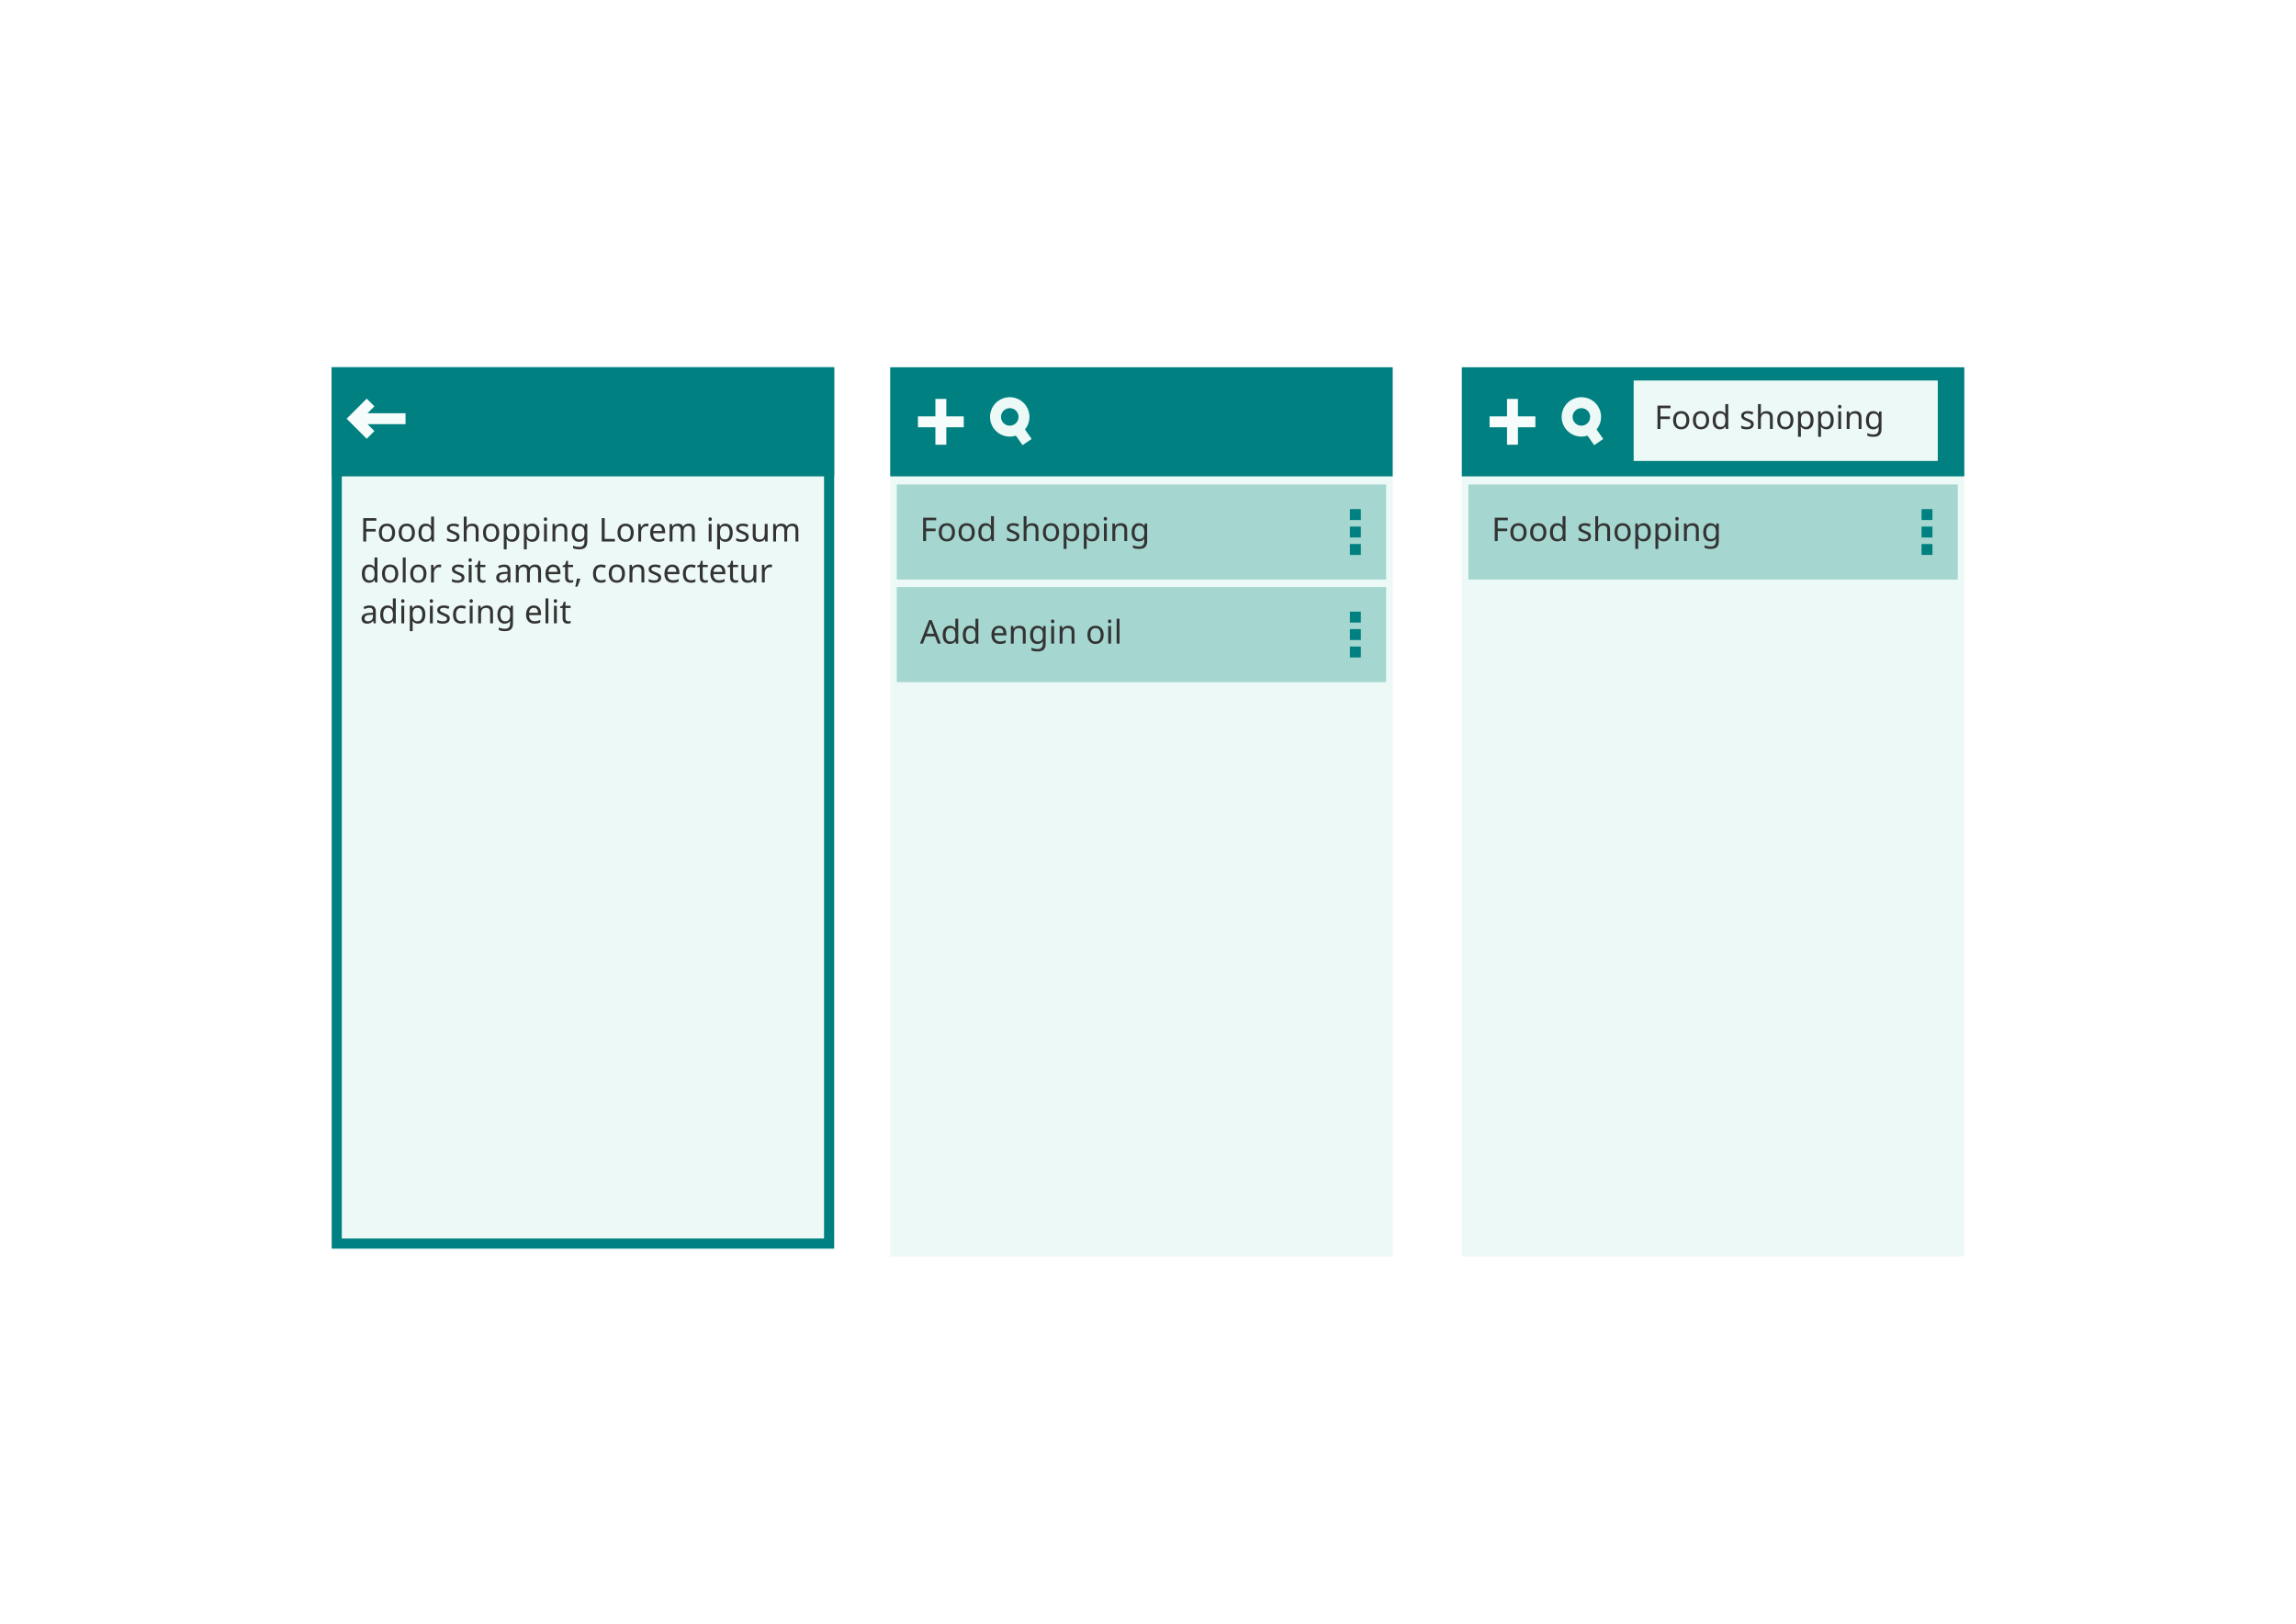
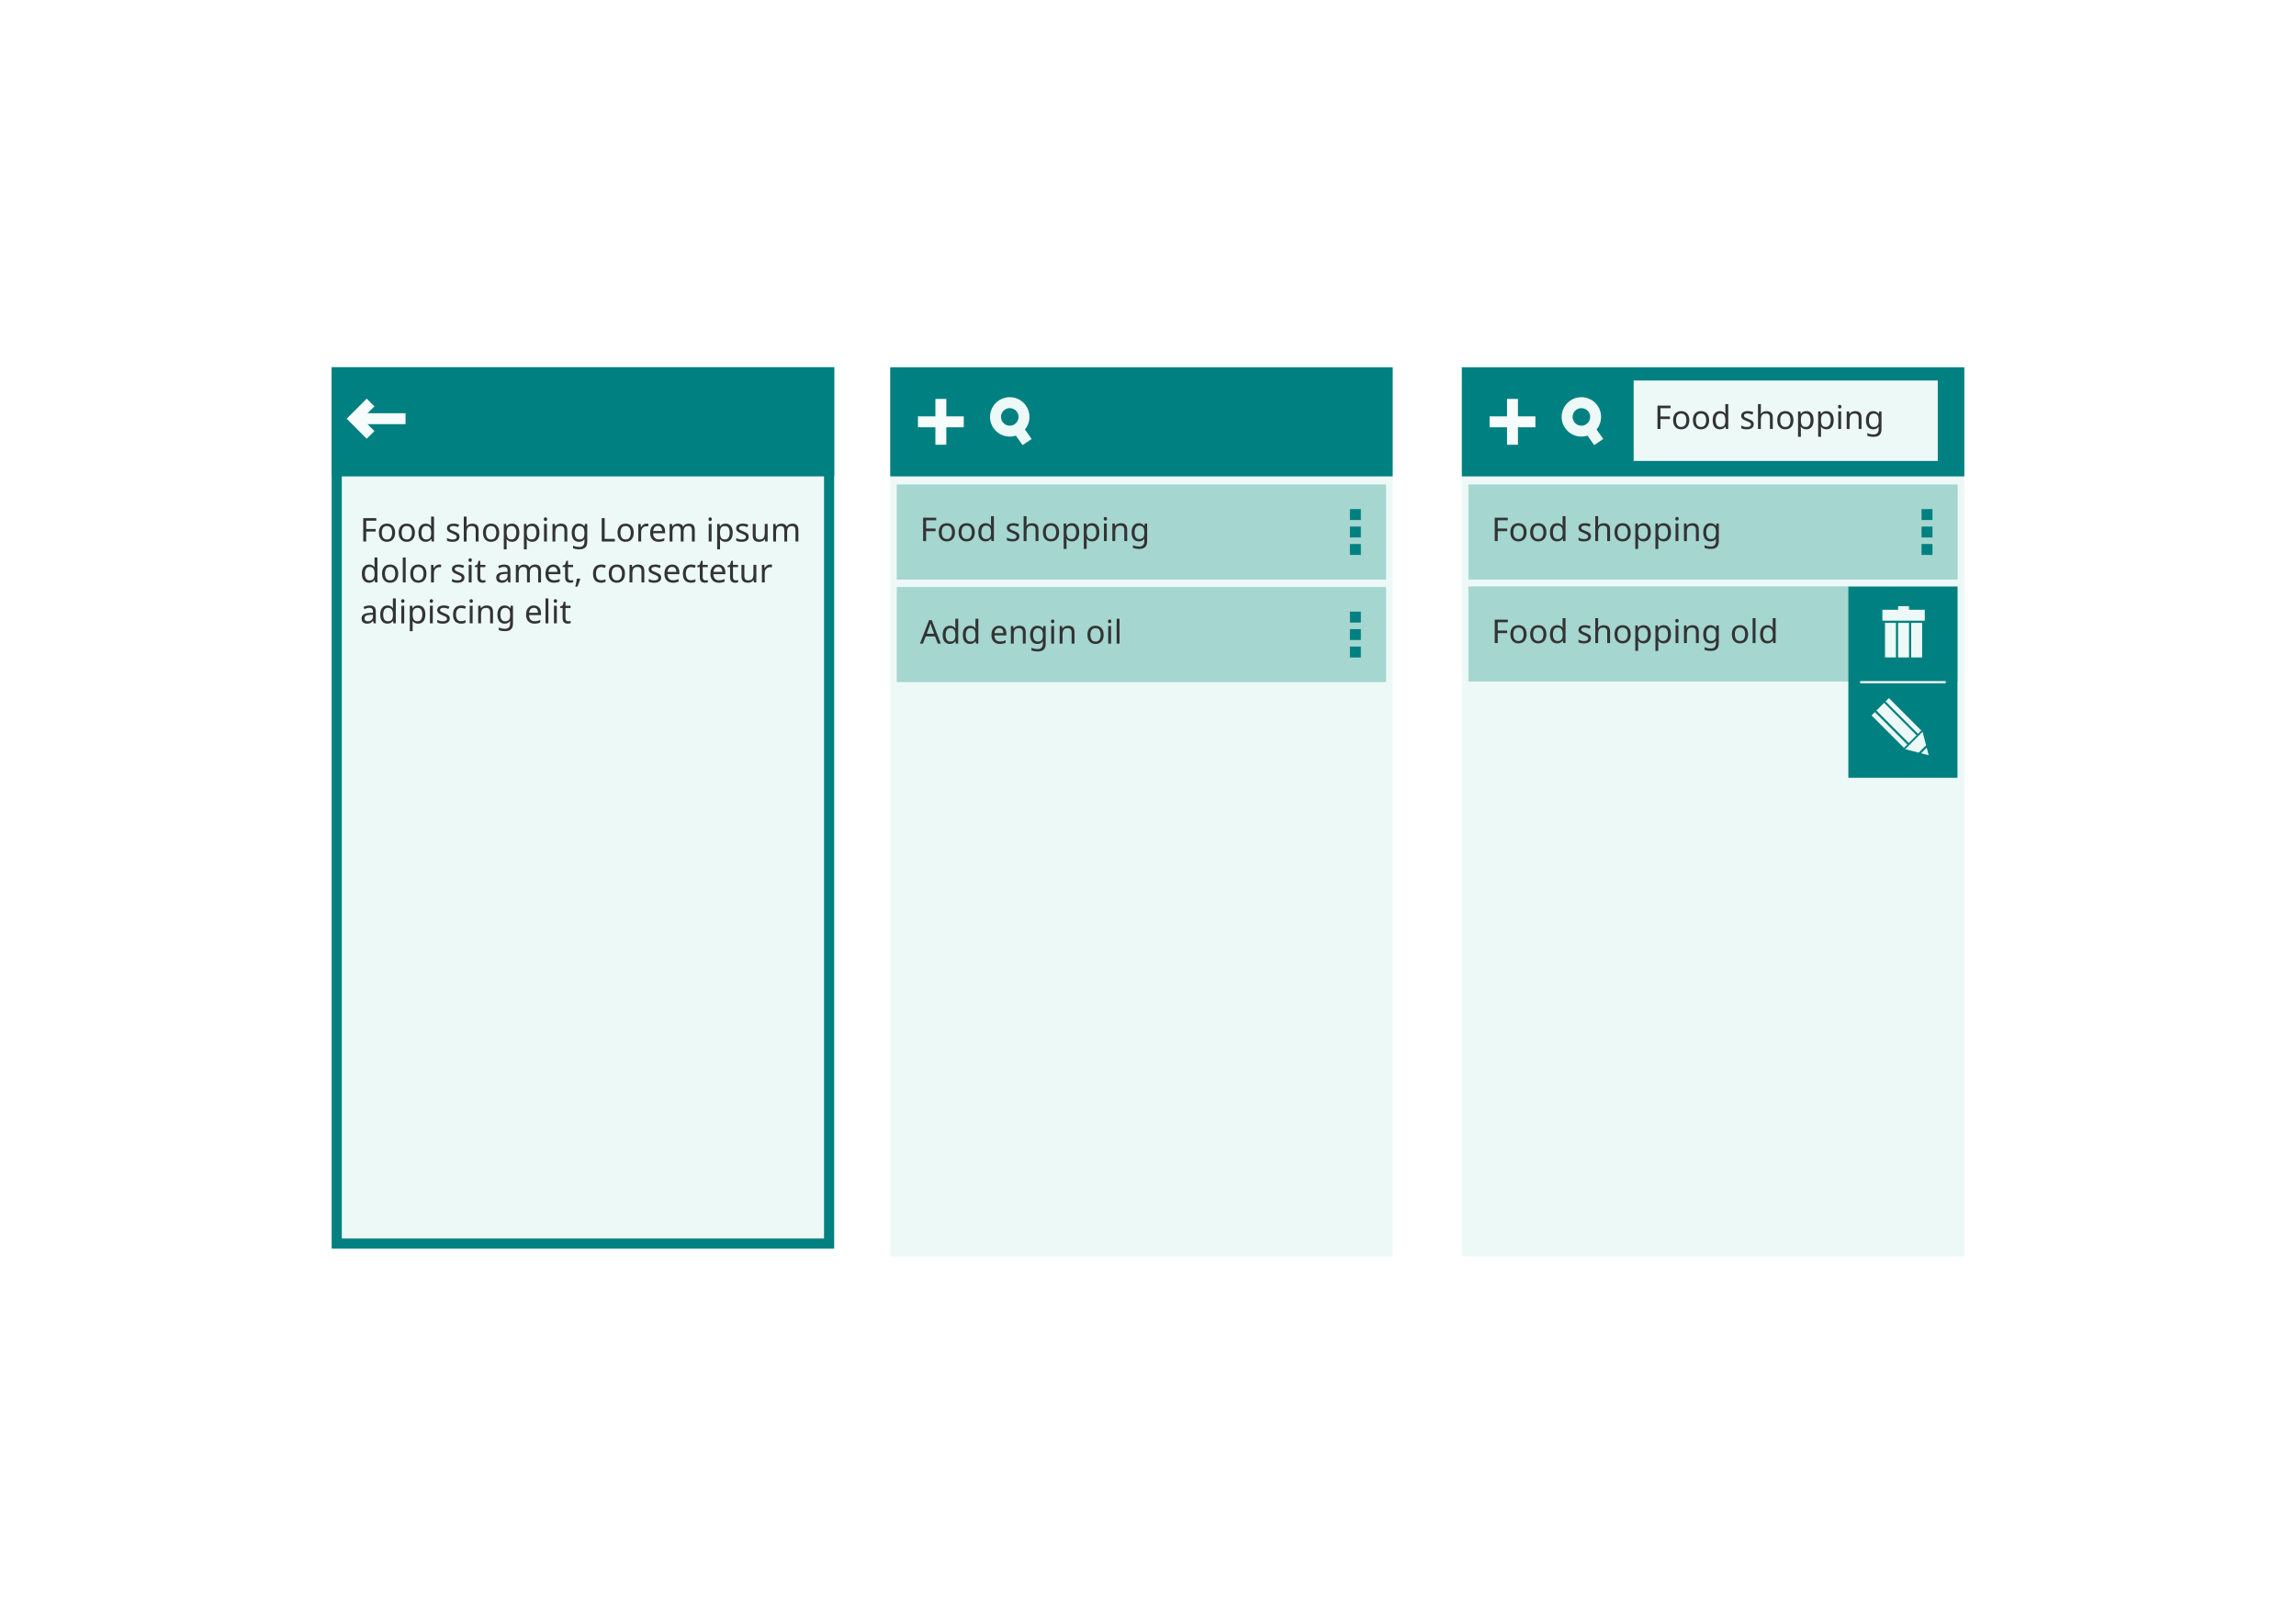
<svg xmlns="http://www.w3.org/2000/svg" xmlns:ns1="http://www.openswatchbook.org/uri/2009/osb" width="297mm" height="210mm" viewBox="0 0 1052.362 744.094" id="svg2" version="1.1">
  <defs id="defs4">
    <linearGradient id="linearGradient5597" ns1:paint="solid">
      <stop style="stop-color:#dcf6f6;stop-opacity:1;" offset="0" id="stop5599" />
    </linearGradient>
    <linearGradient id="linearGradient4153" ns1:paint="gradient">
      <stop style="stop-color:#dcf6f6;stop-opacity:1;" offset="0" id="stop4155" />
      <stop style="stop-color:#dcf6f6;stop-opacity:0;" offset="1" id="stop4157" />
    </linearGradient>
  </defs>
  <g id="layer1" transform="translate(-146.8214,-15.73198)">
    <text xml:space="preserve" style="font-style:normal;font-weight:normal;font-size:15px;line-height:125%;font-family:sans-serif;letter-spacing:0px;word-spacing:0px;fill:#000000;fill-opacity:1;stroke:none;stroke-width:1px;stroke-linecap:butt;stroke-linejoin:miter;stroke-opacity:1" x="169.55" y="429.507" id="text5714">
      <tspan id="tspan5716" x="169.55" y="429.507" />
    </text>
    <rect style="opacity:1;fill:#edf9f7;fill-opacity:1;stroke:none;stroke-width:2.158;stroke-linecap:round;stroke-linejoin:miter;stroke-miterlimit:4;stroke-dasharray:none;stroke-opacity:1" id="rect4136" width="230.315" height="407.48" x="554.845" y="184.039" />
    <rect style="opacity:1;fill:#008080;fill-opacity:1;stroke:none;stroke-width:2.158;stroke-linecap:round;stroke-linejoin:miter;stroke-miterlimit:4;stroke-dasharray:none;stroke-opacity:1" id="rect4136-3" width="230.315" height="50" x="554.845" y="184.039" />
    <rect style="opacity:1;fill:#a5d6cf;fill-opacity:1;stroke:none;stroke-width:2.158;stroke-linecap:round;stroke-linejoin:miter;stroke-miterlimit:4;stroke-dasharray:none;stroke-opacity:1" id="rect4136-3-0" width="224.274" height="43.571" x="557.865" y="237.753" />
    <g id="g5682" transform="translate(412.0236,-168.8785)">
      <rect y="417.918" x="353.536" height="5" width="5" id="rect4136-3-9" style="opacity:1;fill:#008080;fill-opacity:1;stroke:none;stroke-width:2.158;stroke-linecap:round;stroke-linejoin:miter;stroke-miterlimit:4;stroke-dasharray:none;stroke-opacity:1" />
      <rect y="425.918" x="353.536" height="5" width="5" id="rect4136-3-9-4" style="opacity:1;fill:#008080;fill-opacity:1;stroke:none;stroke-width:2.158;stroke-linecap:round;stroke-linejoin:miter;stroke-miterlimit:4;stroke-dasharray:none;stroke-opacity:1" />
      <rect y="433.918" x="353.536" height="5" width="5" id="rect4136-3-9-5" style="opacity:1;fill:#008080;fill-opacity:1;stroke:none;stroke-width:2.158;stroke-linecap:round;stroke-linejoin:miter;stroke-miterlimit:4;stroke-dasharray:none;stroke-opacity:1" />
    </g>
    <text xml:space="preserve" style="font-style:normal;font-variant:normal;font-weight:normal;font-stretch:normal;font-size:15px;line-height:125%;font-family:'Segoe UI';-inkscape-font-specification:'Segoe UI';letter-spacing:0px;word-spacing:0px;fill:#333333;fill-opacity:1;stroke:none;stroke-width:1px;stroke-linecap:butt;stroke-linejoin:miter;stroke-opacity:1" x="568.482" y="263.688" id="text5718">
      <tspan id="tspan5720" x="568.482" y="263.688">Food shopping</tspan>
    </text>
    <g id="g5764" transform="translate(412.0236,-168.3071)">
      <rect y="366.846" x="163.536" height="21" width="5" id="rect4136-3-9-0-3" style="opacity:1;fill:#f6fcfb;fill-opacity:1;stroke:none;stroke-width:2.158;stroke-linecap:round;stroke-linejoin:miter;stroke-miterlimit:4;stroke-dasharray:none;stroke-opacity:1" />
      <rect transform="matrix(0,-1,1,0,0,0)" y="155.536" x="-379.846" height="21" width="5" id="rect4136-3-9-0-3-1" style="opacity:1;fill:#f6fcfb;fill-opacity:1;stroke:none;stroke-width:2.158;stroke-linecap:round;stroke-linejoin:miter;stroke-miterlimit:4;stroke-dasharray:none;stroke-opacity:1" />
    </g>
    <path style="opacity:1;fill:#edf9f7;fill-opacity:1;stroke:none;stroke-width:3.5;stroke-linecap:round;stroke-linejoin:miter;stroke-miterlimit:4;stroke-dasharray:none;stroke-opacity:1" d="m 617.117,201.702 c -2.811,-4.128 -8.437,-5.195 -12.565,-2.384 -4.128,2.811 -5.195,8.437 -2.384,12.565 2.268,3.325 6.46,4.752 10.285,3.499 l 3.059,4.345 4.152,-2.828 -3.06,-4.347 c 2.566,-3.1 2.775,-7.523 0.512,-10.851 z m -4.152,2.828 c 1.25,1.835 0.775,4.335 -1.059,5.584 -1.835,1.25 -4.335,0.775 -5.584,-1.059 -1.25,-1.835 -0.775,-4.335 1.059,-5.584 1.835,-1.25 4.335,-0.775 5.584,1.059 z" id="path5768" />
    <rect style="opacity:1;fill:#008080;fill-opacity:1;stroke:none;stroke-width:2.158;stroke-linecap:round;stroke-linejoin:miter;stroke-miterlimit:4;stroke-dasharray:none;stroke-opacity:1" id="rect4136-7-7" width="230.315" height="403.909" x="298.845" y="184.039" />
    <rect style="opacity:1;fill:#edf9f7;fill-opacity:1;stroke:none;stroke-width:2.158;stroke-linecap:round;stroke-linejoin:miter;stroke-miterlimit:4;stroke-dasharray:none;stroke-opacity:1" id="rect4136-7" width="221.029" height="391.052" x="303.488" y="192.253" />
    <rect style="opacity:1;fill:#008080;fill-opacity:1;stroke:none;stroke-width:2.158;stroke-linecap:round;stroke-linejoin:miter;stroke-miterlimit:4;stroke-dasharray:none;stroke-opacity:1" id="rect4136-3-8" width="230.315" height="50" x="298.845" y="184.039" />
    <path style="opacity:1;fill:#f6fcfb;fill-opacity:1;stroke:none;stroke-width:2.158;stroke-linecap:round;stroke-linejoin:miter;stroke-miterlimit:4;stroke-dasharray:none;stroke-opacity:1" d="m 305.702,207.613 0.214,0.214 3.321,3.321 5.657,5.657 3.536,-3.536 -5.657,-5.657 5.661,-5.661 -3.536,-3.536 -9.197,9.197 z" id="rect4136-3-9-0-3-6" />
    <text xml:space="preserve" style="font-style:normal;font-variant:normal;font-weight:normal;font-stretch:normal;font-size:15px;line-height:125%;font-family:'Segoe UI';-inkscape-font-specification:'Segoe UI';letter-spacing:0px;word-spacing:0px;fill:#333333;fill-opacity:1;stroke:none;stroke-width:1px;stroke-linecap:butt;stroke-linejoin:miter;stroke-opacity:1" x="311.861" y="263.877" id="text5718-2">
      <tspan x="311.861" y="263.877" id="tspan5885">Food shopping Lorem ipsum </tspan>
      <tspan x="311.861" y="282.627" id="tspan5905">dolor sit amet, consectetur </tspan>
      <tspan x="311.861" y="301.377" id="tspan5907">adipiscing elit</tspan>
    </text>
    <rect style="opacity:1;fill:#f6fcfb;fill-opacity:1;stroke:none;stroke-width:2.158;stroke-linecap:round;stroke-linejoin:miter;stroke-miterlimit:4;stroke-dasharray:none;stroke-opacity:1" id="rect4136-3-9-0-3-1-2-7" width="5" height="21" x="-210.111" y="311.702" transform="matrix(0,-1,1,0,0,0)" />
-     <rect style="opacity:1;fill:#edf9f7;fill-opacity:1;stroke:none;stroke-width:2.158;stroke-linecap:round;stroke-linejoin:miter;stroke-miterlimit:4;stroke-dasharray:none;stroke-opacity:1" id="rect4136-8" width="230.315" height="407.48" x="816.845" y="184.039" />
+     <rect style="fill:#edf9f7;fill-opacity:1;stroke:none" id="rect4136-8" width="230.315" height="407.48" x="816.845" y="184.039" />
    <rect style="opacity:1;fill:#008080;fill-opacity:1;stroke:none;stroke-width:2.158;stroke-linecap:round;stroke-linejoin:miter;stroke-miterlimit:4;stroke-dasharray:none;stroke-opacity:1" id="rect4136-3-02" width="230.315" height="50" x="816.845" y="184.039" />
    <rect style="opacity:1;fill:#a5d6cf;fill-opacity:1;stroke:none;stroke-width:2.158;stroke-linecap:round;stroke-linejoin:miter;stroke-miterlimit:4;stroke-dasharray:none;stroke-opacity:1" id="rect4136-3-0-8" width="224.274" height="43.571" x="819.865" y="237.753" />
    <g id="g5682-8" transform="translate(674.0236,-168.8785)">
      <rect y="417.918" x="353.536" height="5" width="5" id="rect4136-3-9-1" style="opacity:1;fill:#008080;fill-opacity:1;stroke:none;stroke-width:2.158;stroke-linecap:round;stroke-linejoin:miter;stroke-miterlimit:4;stroke-dasharray:none;stroke-opacity:1" />
      <rect y="425.918" x="353.536" height="5" width="5" id="rect4136-3-9-4-4" style="opacity:1;fill:#008080;fill-opacity:1;stroke:none;stroke-width:2.158;stroke-linecap:round;stroke-linejoin:miter;stroke-miterlimit:4;stroke-dasharray:none;stroke-opacity:1" />
      <rect y="433.918" x="353.536" height="5" width="5" id="rect4136-3-9-5-5" style="opacity:1;fill:#008080;fill-opacity:1;stroke:none;stroke-width:2.158;stroke-linecap:round;stroke-linejoin:miter;stroke-miterlimit:4;stroke-dasharray:none;stroke-opacity:1" />
    </g>
    <text xml:space="preserve" style="font-style:normal;font-variant:normal;font-weight:normal;font-stretch:normal;font-size:15px;line-height:125%;font-family:'Segoe UI';-inkscape-font-specification:'Segoe UI';letter-spacing:0px;word-spacing:0px;fill:#333333;fill-opacity:1;stroke:none;stroke-width:1px;stroke-linecap:butt;stroke-linejoin:miter;stroke-opacity:1" x="830.482" y="263.688" id="text5718-1">
      <tspan id="tspan5720-4" x="830.482" y="263.688">Food shopping</tspan>
    </text>
    <g id="g5764-6" transform="translate(674.0236,-168.3071)">
      <rect y="366.846" x="163.536" height="21" width="5" id="rect4136-3-9-0-3-3" style="opacity:1;fill:#f6fcfb;fill-opacity:1;stroke:none;stroke-width:2.158;stroke-linecap:round;stroke-linejoin:miter;stroke-miterlimit:4;stroke-dasharray:none;stroke-opacity:1" />
      <rect transform="matrix(0,-1,1,0,0,0)" y="155.536" x="-379.846" height="21" width="5" id="rect4136-3-9-0-3-1-4" style="opacity:1;fill:#f6fcfb;fill-opacity:1;stroke:none;stroke-width:2.158;stroke-linecap:round;stroke-linejoin:miter;stroke-miterlimit:4;stroke-dasharray:none;stroke-opacity:1" />
    </g>
    <path style="opacity:1;fill:#edf9f7;fill-opacity:1;stroke:none;stroke-width:3.5;stroke-linecap:round;stroke-linejoin:miter;stroke-miterlimit:4;stroke-dasharray:none;stroke-opacity:1" d="m 879.117,201.702 c -2.811,-4.128 -8.437,-5.195 -12.565,-2.384 -4.128,2.811 -5.195,8.437 -2.384,12.565 2.268,3.325 6.46,4.752 10.285,3.499 l 3.059,4.345 4.152,-2.828 -3.06,-4.347 c 2.566,-3.1 2.775,-7.523 0.512,-10.851 z m -4.152,2.828 c 1.25,1.835 0.775,4.335 -1.059,5.584 -1.835,1.25 -4.335,0.775 -5.584,-1.059 -1.25,-1.835 -0.775,-4.335 1.059,-5.584 1.835,-1.25 4.335,-0.775 5.584,1.059 z" id="path5768-2" />
    <rect style="opacity:1;fill:#edf9f7;fill-opacity:1;stroke:none;stroke-width:2.158;stroke-linecap:round;stroke-linejoin:miter;stroke-miterlimit:4;stroke-dasharray:none;stroke-opacity:1" id="rect4136-3-02-4" width="139.401" height="36.868" x="895.596" y="190.1" />
    <text xml:space="preserve" style="font-style:normal;font-variant:normal;font-weight:normal;font-stretch:normal;font-size:15px;line-height:125%;font-family:'Segoe UI';-inkscape-font-specification:'Segoe UI';letter-spacing:0px;word-spacing:0px;fill:#333333;fill-opacity:1;stroke:none;stroke-width:1px;stroke-linecap:butt;stroke-linejoin:miter;stroke-opacity:1" x="905.068" y="212.321" id="text5718-1-6">
      <tspan id="tspan5720-4-0" x="905.068" y="212.321">Food shopping</tspan>
    </text>
    <rect style="opacity:1;fill:#a5d6cf;fill-opacity:1;stroke:none;stroke-width:2.158;stroke-linecap:round;stroke-linejoin:miter;stroke-miterlimit:4;stroke-dasharray:none;stroke-opacity:1" id="rect4136-3-0-7" width="224.274" height="43.571" x="557.865" y="284.743" />
    <g id="g5682-7" transform="translate(412.0236,-121.8887)">
      <rect y="417.918" x="353.536" height="5" width="5" id="rect4136-3-9-54" style="opacity:1;fill:#008080;fill-opacity:1;stroke:none;stroke-width:2.158;stroke-linecap:round;stroke-linejoin:miter;stroke-miterlimit:4;stroke-dasharray:none;stroke-opacity:1" />
      <rect y="425.918" x="353.536" height="5" width="5" id="rect4136-3-9-4-6" style="opacity:1;fill:#008080;fill-opacity:1;stroke:none;stroke-width:2.158;stroke-linecap:round;stroke-linejoin:miter;stroke-miterlimit:4;stroke-dasharray:none;stroke-opacity:1" />
      <rect y="433.918" x="353.536" height="5" width="5" id="rect4136-3-9-5-7" style="opacity:1;fill:#008080;fill-opacity:1;stroke:none;stroke-width:2.158;stroke-linecap:round;stroke-linejoin:miter;stroke-miterlimit:4;stroke-dasharray:none;stroke-opacity:1" />
    </g>
    <text xml:space="preserve" style="font-style:normal;font-variant:normal;font-weight:normal;font-stretch:normal;font-size:15px;line-height:125%;font-family:'Segoe UI';-inkscape-font-specification:'Segoe UI';letter-spacing:0px;word-spacing:0px;fill:#333333;fill-opacity:1;stroke:none;stroke-width:1px;stroke-linecap:butt;stroke-linejoin:miter;stroke-opacity:1" x="568.482" y="310.678" id="text5718-3">
      <tspan id="tspan5720-8" x="568.482" y="310.678">Add engin oil</tspan>
    </text>
+     <rect style="fill:#a5d6cf;fill-opacity:1;stroke:none" id="rect4136-3-0-8-7" width="224.274" height="43.571" x="819.865" y="284.484" />
+     <rect style="fill:#008080;fill-opacity:1;stroke:none" id="rect4136-3-2" width="87.61" height="50" x="-372.166" y="994.01" transform="matrix(0,-1,1,0,0,0)" />
+     <g id="g3135" transform="matrix(0.7071068,0.7071068,-0.7071068,0.7071068,673.1754,-288.491)" style="fill:#edf9f7">
+       <rect transform="matrix(0,-1,1,0,0,0)" y="681.33" x="-209.419" height="21" width="5" id="rect4136-3-9-0-3-1-40" style="fill:#edf9f7;fill-opacity:1;stroke:none" />
+       <rect transform="matrix(0,-1,1,0,0,0)" y="681.33" x="-212.564" height="21" width="2.144" id="rect4136-3-9-0-3-1-40-9" style="fill:#edf9f7;fill-opacity:1;stroke:none" />
+       <rect transform="matrix(0,-1,1,0,0,0)" y="681.33" x="-203.476" height="21" width="2.144" id="rect4136-3-9-0-3-1-40-9-4" style="fill:#edf9f7;fill-opacity:1;stroke:none" />
+       <path id="rect4136-3-9-0-3-1-40-8" transform="translate(146.8214,15.73198)" d="m 556.344,185.594 0,11.281 5.5,-3.25 0,-4.781 -5.5,-3.25 z m 6.5,3.812 0,3.625 3.062,-1.812 -3.062,-1.812 z" style="fill:#edf9f7;fill-opacity:1;stroke:none" />
+     </g>
+     <g id="g3230" transform="translate(280.4741,99.71869)" style="fill:#edf9f7">
+       <rect y="201.452" x="730.337" height="15.84" width="5" id="rect4136-3-9-0-3-4" style="fill:#edf9f7;fill-opacity:1;stroke:none" />
+       <rect y="201.452" x="736.337" height="15.84" width="5" id="rect4136-3-9-0-3-4-5" style="fill:#edf9f7;fill-opacity:1;stroke:none" />
+       <rect y="201.452" x="742.337" height="15.84" width="5" id="rect4136-3-9-0-3-4-5-1" style="fill:#edf9f7;fill-opacity:1;stroke:none" />
+       <rect y="193.795" x="736.343" height="6.088" width="5" id="rect4136-3-9-0-3-11" style="fill:#edf9f7;fill-opacity:1;stroke:none" />
+       <path id="rect4136-3-9-0-3-1-5" d="m -200.45,729.136 5,0 0,19.414 -5,0 z" style="fill:#edf9f7;fill-opacity:1;stroke:none" transform="matrix(0,-1,1,0,0,0)" />
+     </g>
+     <text xml:space="preserve" style="font-size:15px;font-style:normal;font-variant:normal;font-weight:normal;font-stretch:normal;line-height:125%;letter-spacing:0px;word-spacing:0px;fill:#333333;fill-opacity:1;stroke:none;font-family:Segoe UI;-inkscape-font-specification:Segoe UI" x="830.482" y="310.419" id="text5718-1-3">
+       <tspan id="tspan5720-4-2" x="830.482" y="310.419">Food shopping old</tspan>
+     </text>
+     <rect style="fill:#edf9f7;fill-opacity:1;stroke:none" id="rect4136-3-2-1" width="1.009" height="39.231" x="-328.865" y="999.395" transform="matrix(0,-1,1,0,0,0)" />
  </g>
</svg>
